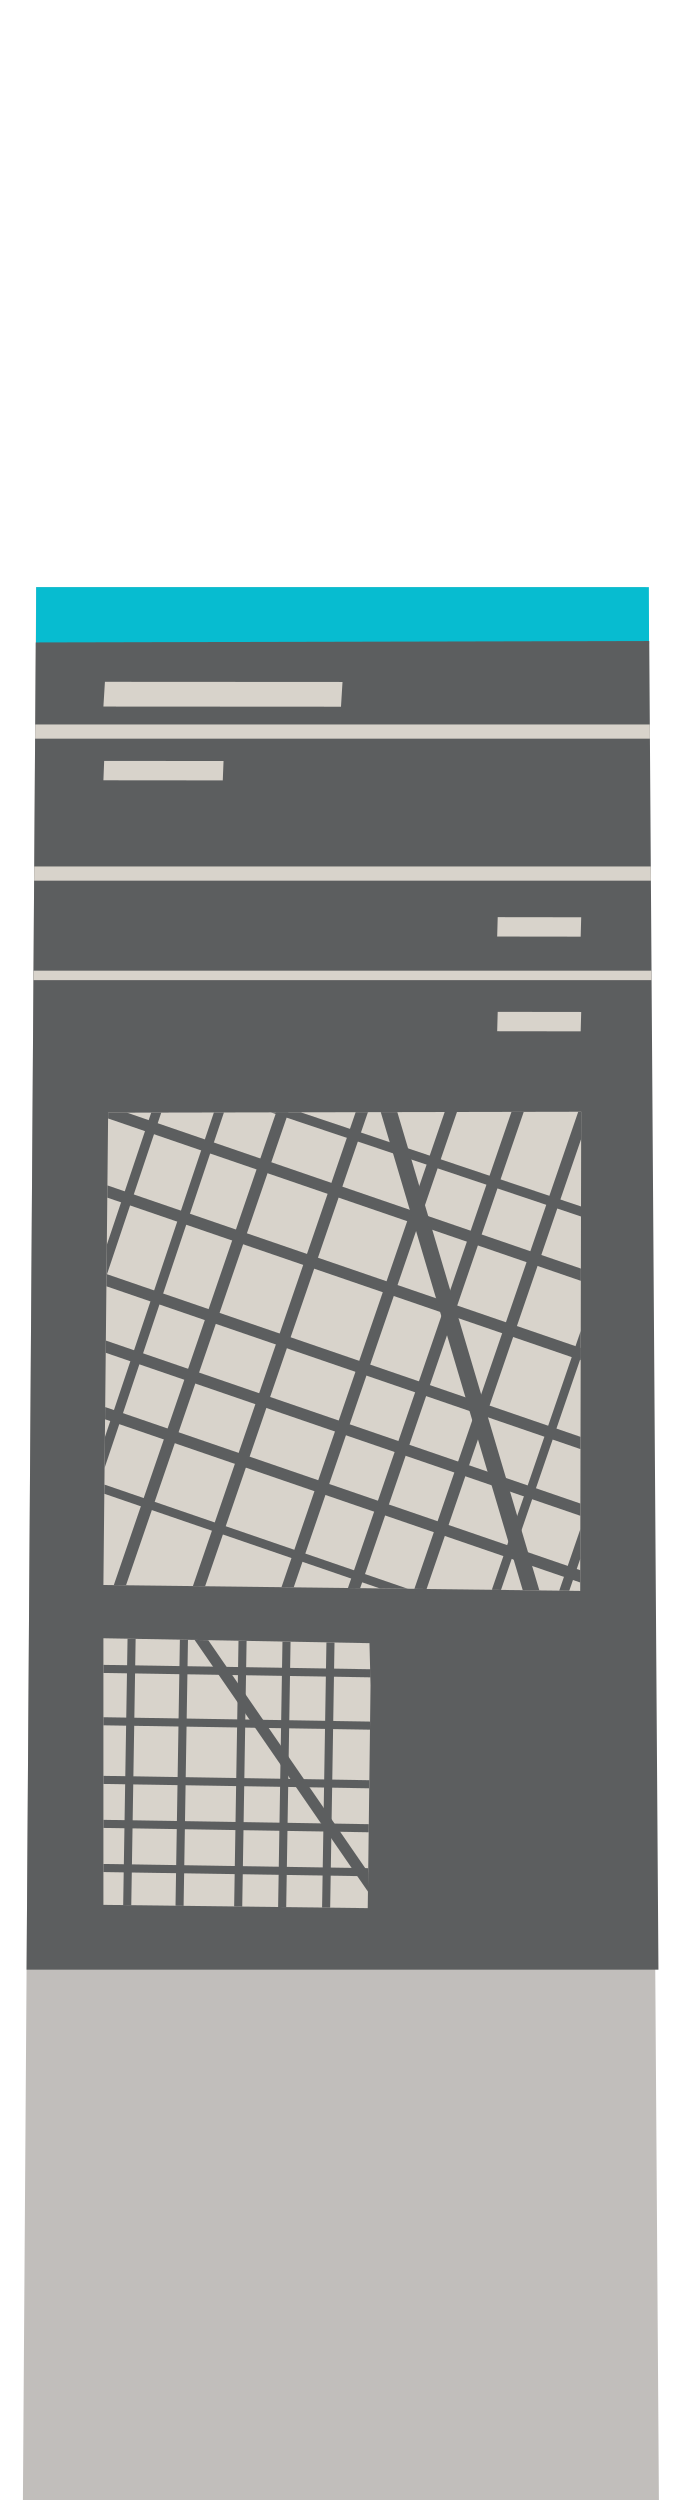
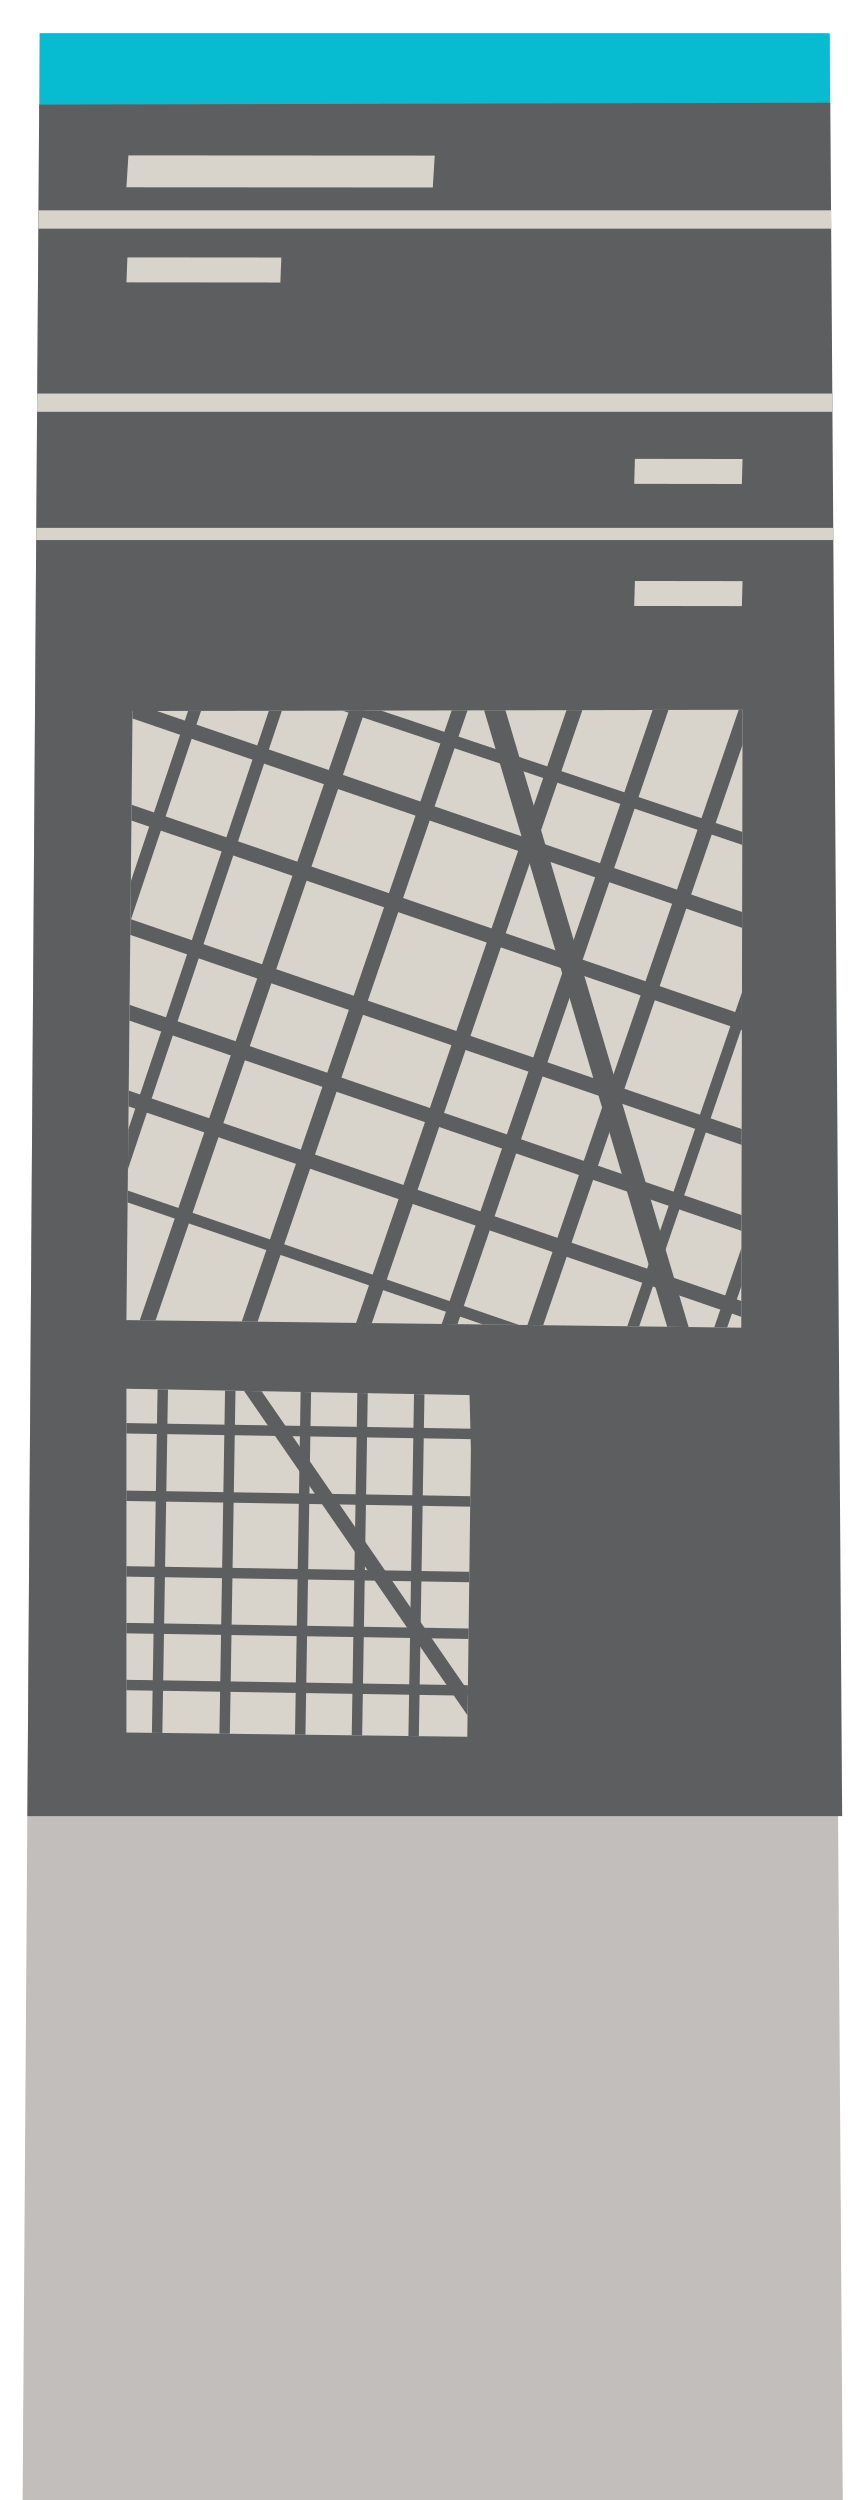
- <svg xmlns="http://www.w3.org/2000/svg" width="72px" height="264px" version="1.1" xml:space="preserve" style="fill-rule:evenodd;clip-rule:evenodd;stroke-linejoin:round;stroke-miterlimit:1.414;">
-   <g>
-     <g id="nyc-wayfinding-pylon-medium" transform="matrix(0.5,0,0,0.5,0,24)">
-       <g id="pylon">
-         <g transform="matrix(1,0,0,1,-31.1616,0)">
-           <path d="M38.798,76l-2.798,404l134.323,0l-2.784,-404l-128.741,0Z" style="fill:#c1bebb;fill-rule:nonzero;" />
-         </g>
-         <g transform="matrix(1,0,0,1,-31.1616,0)">
-           <path d="M38.798,76l-0.042,12.435l129.488,-0.435l-0.042,-12l-129.404,0Z" style="fill:#07bcd0;fill-rule:nonzero;" />
-         </g>
-         <g transform="matrix(1,0,0,1,-31.1616,0)">
-           <path d="M38.717,87.684l-1.941,280.316l133.448,0l-1.943,-280.623l-129.564,0.307Z" style="fill:#5c5e5f;fill-rule:nonzero;" />
-         </g>
-         <g transform="matrix(1,0,0,1,-31.1616,0)">
-           <path d="M38.237,157l-0.014,2l130.554,0l-0.014,-2l-130.526,0Z" style="fill:#d8d3cb;fill-rule:nonzero;" />
-         </g>
-         <g transform="matrix(1,0,0,1,-31.1616,0)">
-           <path d="M38.597,105l-0.021,3.001l129.847,0l-0.02,-3.001l-129.806,0Z" style="fill:#d8d3cb;fill-rule:nonzero;" />
-         </g>
-         <g transform="matrix(1,0,0,1,-31.1616,0)">
-           <path d="M38.389,135l-0.021,3l130.263,0l-0.021,-3l-130.221,0Z" style="fill:#d8d3cb;fill-rule:nonzero;" />
-         </g>
-         <g transform="matrix(1,0,0,1,-31.1616,0)">
-           <path d="M153.799,149.821l-17.635,-0.025l0.114,-4.093l17.634,0.025l-0.113,4.093Z" style="fill:#d8d3cb;fill-rule:nonzero;" />
-         </g>
-         <g transform="matrix(1,0,0,1,-31.1616,0)">
-           <path d="M153.799,169.821l-17.635,-0.025l0.114,-4.093l17.634,0.025l-0.113,4.093Z" style="fill:#d8d3cb;fill-rule:nonzero;" />
-         </g>
-         <g transform="matrix(1,0,0,1,-31.1616,0)">
-           <path d="M103.178,101.257l-50.178,-0.032l0.323,-5.225l50.177,0.032l-0.322,5.225Z" style="fill:#d8d3cb;fill-rule:nonzero;" />
-         </g>
-         <g transform="matrix(1,0,0,1,-31.1616,0)">
-           <path d="M78.211,116.821l-25.211,-0.025l0.162,-4.093l25.211,0.025l-0.162,4.093Z" style="fill:#d8d3cb;fill-rule:nonzero;" />
+ <svg xmlns="http://www.w3.org/2000/svg" width="100%" height="100%" viewBox="0 0 90 260" version="1.1" xml:space="preserve" style="fill-rule:evenodd;clip-rule:evenodd;stroke-linejoin:round;stroke-miterlimit:2;">
+   <g id="nyc-wayfinding-pylon-medium" transform="matrix(0.635,0,0,0.635,-0.72,-44.8)">
+     <g id="pylon">
+       <g transform="matrix(1,0,0,1,-31.1616,0)">
+         <path d="M38.798,76L36,480L170.323,480L167.539,76L38.798,76Z" style="fill:rgb(193,190,187);fill-rule:nonzero;" />
+       </g>
+       <g transform="matrix(1,0,0,1,-31.1616,0)">
+         <path d="M38.798,76L38.756,88.435L168.244,88L168.202,76L38.798,76Z" style="fill:rgb(7,188,208);fill-rule:nonzero;" />
+       </g>
+       <g transform="matrix(1,0,0,1,-31.1616,0)">
+         <path d="M38.717,87.684L36.776,368L170.224,368L168.281,87.377L38.717,87.684Z" style="fill:rgb(92,94,95);fill-rule:nonzero;" />
+       </g>
+       <g transform="matrix(1,0,0,1,-31.1616,0)">
+         <path d="M38.237,157L38.223,159L168.777,159L168.763,157L38.237,157Z" style="fill:rgb(216,211,203);fill-rule:nonzero;" />
+       </g>
+       <g transform="matrix(1,0,0,1,-31.1616,0)">
+         <path d="M38.597,105L38.576,108.001L168.423,108.001L168.403,105L38.597,105Z" style="fill:rgb(216,211,203);fill-rule:nonzero;" />
+       </g>
+       <g transform="matrix(1,0,0,1,-31.1616,0)">
+         <path d="M38.39,135L38.369,138L168.631,138L168.611,135L38.39,135Z" style="fill:rgb(216,211,203);fill-rule:nonzero;" />
+       </g>
+       <g transform="matrix(1,0,0,1,-31.1616,0)">
+         <path d="M153.799,149.821L136.164,149.796L136.278,145.703L153.912,145.728L153.799,149.821Z" style="fill:rgb(216,211,203);fill-rule:nonzero;" />
+       </g>
+       <g transform="matrix(1,0,0,1,-31.1616,0)">
+         <path d="M153.799,169.821L136.164,169.796L136.278,165.703L153.912,165.728L153.799,169.821Z" style="fill:rgb(216,211,203);fill-rule:nonzero;" />
+       </g>
+       <g transform="matrix(1,0,0,1,-31.1616,0)">
+         <path d="M103.178,101.257L53,101.225L53.323,96L103.5,96.032L103.178,101.257Z" style="fill:rgb(216,211,203);fill-rule:nonzero;" />
+       </g>
+       <g transform="matrix(1,0,0,1,-31.1616,0)">
+         <path d="M78.211,116.821L53,116.796L53.162,112.703L78.373,112.728L78.211,116.821Z" style="fill:rgb(216,211,203);fill-rule:nonzero;" />
+       </g>
+     </g>
+     <g id="map">
+       <g transform="matrix(1,0,0,1,-31.1616,0)">
+         <path d="M54,187L53,286.756L153.701,288.001L153.912,186.8L54,187Z" style="fill:rgb(216,211,203);fill-rule:nonzero;" />
+       </g>
+       <g transform="matrix(1,0,0,1,-31.1616,0)">
+         <path d="M54,187L53,286.756L153.701,288L153.912,186.8L54,187Z" style="fill:none;" />
+         <clipPath id="_clip1">
+           <path d="M54,187L53,286.756L153.701,288L153.912,186.8L54,187Z" />
+         </clipPath>
+         <g clip-path="url(#_clip1)">
+           <g transform="matrix(1,0,0,1,31.1616,-48)">
+             <path d="M18.174,321.682L16.265,321.041L47.136,229.107L49.045,229.748C38.754,260.393 28.464,291.037 18.174,321.682Z" style="fill:rgb(92,94,95);fill-rule:nonzero;" />
+           </g>
+           <g transform="matrix(1,0,0,1,31.1616,-48)">
+             <path d="M18.173,282.293L16.265,281.652L37.74,217.699L39.648,218.34C32.49,239.658 25.331,260.975 18.173,282.293Z" style="fill:rgb(92,94,95);fill-rule:nonzero;" />
+           </g>
+           <g transform="matrix(1,0,0,1,31.1616,-48)">
+             <path d="M24.643,340.55L22.324,339.753L60.352,229.029L62.671,229.826C49.995,266.734 37.319,303.642 24.643,340.55Z" style="fill:rgb(92,94,95);fill-rule:nonzero;" />
+           </g>
+           <g transform="matrix(1,0,0,1,31.1616,-48)">
+             <path d="M41.419,340.55L39.1,339.753L77.129,229.029L79.448,229.826C66.772,266.734 54.095,303.642 41.419,340.55Z" style="fill:rgb(92,94,95);fill-rule:nonzero;" />
+           </g>
+           <g transform="matrix(1,0,0,1,31.1616,-48)">
+             <path d="M60.21,340.55L57.891,339.753L95.919,229.029L98.238,229.826C85.562,266.734 72.886,303.642 60.21,340.55Z" style="fill:rgb(92,94,95);fill-rule:nonzero;" />
+           </g>
+           <g transform="matrix(1,0,0,1,31.1616,-48)">
+             <path d="M74.303,340.55L71.984,339.753L110.012,229.029L112.331,229.826C99.655,266.734 86.979,303.642 74.303,340.55Z" style="fill:rgb(92,94,95);fill-rule:nonzero;" />
+           </g>
+           <g transform="matrix(1,0,0,1,31.1616,-48)">
+             <path d="M88.396,340.55L86.077,339.753L124.105,229.029L126.424,229.826C113.748,266.734 101.072,303.642 88.396,340.55Z" style="fill:rgb(92,94,95);fill-rule:nonzero;" />
+           </g>
+           <g transform="matrix(1,0,0,1,31.1616,-48)">
+             <path d="M104.215,340.451L102.47,339.852L131.079,256.552L132.824,257.151C123.288,284.918 113.752,312.685 104.215,340.451Z" style="fill:rgb(92,94,95);fill-rule:nonzero;" />
+           </g>
+           <g transform="matrix(1,0,0,1,31.1616,-48)">
+             <path d="M116.374,347.19L114.47,346.536L129.277,303.422L131.181,304.076C126.245,318.447 121.31,332.819 116.374,347.19Z" style="fill:rgb(92,94,95);fill-rule:nonzero;" />
+           </g>
+           <g transform="matrix(1,0,0,1,31.1616,-48)">
+             <path d="M129.627,259.248L37.693,228.378L38.334,226.469L130.268,257.339C130.055,257.975 129.841,258.612 129.627,259.248Z" style="fill:rgb(92,94,95);fill-rule:nonzero;" />
+           </g>
+           <g transform="matrix(1,0,0,1,31.1616,-48)">
+             <path d="M129.55,272.874L18.825,234.846L19.621,232.527L130.346,270.555C130.081,271.328 129.815,272.101 129.55,272.874Z" style="fill:rgb(92,94,95);fill-rule:nonzero;" />
+           </g>
+           <g transform="matrix(1,0,0,1,31.1616,-48)">
+             <path d="M129.55,289.652L18.825,251.623L19.621,249.304L130.346,287.333C130.081,288.106 129.815,288.879 129.55,289.652Z" style="fill:rgb(92,94,95);fill-rule:nonzero;" />
+           </g>
+           <g transform="matrix(1,0,0,1,31.1616,-48)">
+             <path d="M129.55,308.442L18.825,270.413L19.621,268.094L130.346,306.123C130.081,306.896 129.815,307.669 129.55,308.442Z" style="fill:rgb(92,94,95);fill-rule:nonzero;" />
+           </g>
+           <g transform="matrix(1,0,0,1,31.1616,-48)">
+             <path d="M129.55,322.535L18.825,284.506L19.621,282.187L130.346,320.216C130.081,320.989 129.815,321.762 129.55,322.535Z" style="fill:rgb(92,94,95);fill-rule:nonzero;" />
+           </g>
+           <g transform="matrix(1,0,0,1,31.1616,-48)">
+             <path d="M129.55,336.628L18.825,298.599L19.621,296.28L130.346,334.309C130.081,335.082 129.815,335.855 129.55,336.628Z" style="fill:rgb(92,94,95);fill-rule:nonzero;" />
+           </g>
+           <g transform="matrix(1,0,0,1,31.1616,-48)">
+             <path d="M102.223,343.028L18.923,314.418L19.523,312.673L102.823,341.283C102.623,341.865 102.423,342.447 102.223,343.028Z" style="fill:rgb(92,94,95);fill-rule:nonzero;" />
+           </g>
+           <g transform="matrix(1,0,0,1,31.1616,-48)">
+             <path d="M113.814,347.34L76.68,222.298L79.896,221.343L117.03,346.385C115.958,346.704 114.886,347.022 113.814,347.34Z" style="fill:rgb(92,94,95);fill-rule:nonzero;" />
+           </g>
        </g>
      </g>
-       <g id="map">
-         <g transform="matrix(1,0,0,1,-31.1616,0)">
-           <path d="M54,187l-1,99.756l100.701,1.245l0.211,-101.201l-99.912,0.2Z" style="fill:#d8d3cb;fill-rule:nonzero;" />
-         </g>
-         <g transform="matrix(1,0,0,1,-31.1616,0)">
-           <clipPath id="tag1">
-             <path d="M54,187l-1,99.756l100.701,1.244l0.211,-101.2l-99.912,0.2Z" />
-           </clipPath>
-           <g clip-path="url(#tag1)">
-             <g transform="matrix(1,0,0,1,31.1616,-48)">
-               <path d="M18.174,321.682l-1.908,-0.641l30.871,-91.934l1.908,0.641c-10.29,30.645 -20.581,61.289 -30.871,91.934Z" style="fill:#5c5e5f;fill-rule:nonzero;" />
-             </g>
-             <g transform="matrix(1,0,0,1,31.1616,-48)">
-               <path d="M18.173,282.293l-1.908,-0.641l21.475,-63.953l1.908,0.641c-7.158,21.318 -14.317,42.635 -21.475,63.953Z" style="fill:#5c5e5f;fill-rule:nonzero;" />
-             </g>
-             <g transform="matrix(1,0,0,1,31.1616,-48)">
-               <path d="M24.643,340.55l-2.319,-0.796l38.028,-110.724l2.319,0.796c-12.676,36.908 -25.352,73.816 -38.028,110.724Z" style="fill:#5c5e5f;fill-rule:nonzero;" />
-             </g>
-             <g transform="matrix(1,0,0,1,31.1616,-48)">
-               <path d="M41.419,340.55l-2.319,-0.796l38.029,-110.724l2.319,0.796c-12.676,36.908 -25.353,73.816 -38.029,110.724Z" style="fill:#5c5e5f;fill-rule:nonzero;" />
-             </g>
-             <g transform="matrix(1,0,0,1,31.1616,-48)">
-               <path d="M60.21,340.55l-2.319,-0.796l38.028,-110.724l2.319,0.796c-12.676,36.908 -25.352,73.816 -38.028,110.724Z" style="fill:#5c5e5f;fill-rule:nonzero;" />
-             </g>
-             <g transform="matrix(1,0,0,1,31.1616,-48)">
-               <path d="M74.303,340.55l-2.319,-0.796l38.028,-110.724l2.319,0.796c-12.676,36.908 -25.352,73.816 -38.028,110.724Z" style="fill:#5c5e5f;fill-rule:nonzero;" />
-             </g>
-             <g transform="matrix(1,0,0,1,31.1616,-48)">
-               <path d="M88.396,340.55l-2.319,-0.796l38.028,-110.724l2.319,0.796c-12.676,36.908 -25.352,73.816 -38.028,110.724Z" style="fill:#5c5e5f;fill-rule:nonzero;" />
-             </g>
-             <g transform="matrix(1,0,0,1,31.1616,-48)">
-               <path d="M104.215,340.451l-1.745,-0.599l28.609,-83.3l1.745,0.599c-9.536,27.767 -19.073,55.533 -28.609,83.3Z" style="fill:#5c5e5f;fill-rule:nonzero;" />
-             </g>
-             <g transform="matrix(1,0,0,1,31.1616,-48)">
-               <path d="M116.374,347.19l-1.904,-0.654l14.807,-43.114l1.904,0.654c-4.936,14.371 -9.871,28.743 -14.807,43.114Z" style="fill:#5c5e5f;fill-rule:nonzero;" />
-             </g>
-             <g transform="matrix(1,0,0,1,31.1616,-48)">
-               <path d="M129.627,259.248l-91.934,-30.87l0.641,-1.908l91.934,30.87c-0.214,0.636 -0.427,1.272 -0.641,1.908Z" style="fill:#5c5e5f;fill-rule:nonzero;" />
-             </g>
-             <g transform="matrix(1,0,0,1,31.1616,-48)">
-               <path d="M129.55,272.874l-110.725,-38.028l0.796,-2.319l110.725,38.028c-0.265,0.773 -0.531,1.546 -0.796,2.319Z" style="fill:#5c5e5f;fill-rule:nonzero;" />
-             </g>
-             <g transform="matrix(1,0,0,1,31.1616,-48)">
-               <path d="M129.55,289.652l-110.725,-38.029l0.796,-2.319l110.725,38.029c-0.265,0.773 -0.531,1.546 -0.796,2.319Z" style="fill:#5c5e5f;fill-rule:nonzero;" />
-             </g>
-             <g transform="matrix(1,0,0,1,31.1616,-48)">
-               <path d="M129.55,308.442l-110.725,-38.029l0.796,-2.319l110.725,38.029c-0.265,0.773 -0.531,1.546 -0.796,2.319Z" style="fill:#5c5e5f;fill-rule:nonzero;" />
-             </g>
-             <g transform="matrix(1,0,0,1,31.1616,-48)">
-               <path d="M129.55,322.535l-110.725,-38.029l0.796,-2.319l110.725,38.029c-0.265,0.773 -0.531,1.546 -0.796,2.319Z" style="fill:#5c5e5f;fill-rule:nonzero;" />
-             </g>
-             <g transform="matrix(1,0,0,1,31.1616,-48)">
-               <path d="M129.55,336.628l-110.725,-38.029l0.796,-2.319l110.725,38.029c-0.265,0.773 -0.531,1.546 -0.796,2.319Z" style="fill:#5c5e5f;fill-rule:nonzero;" />
-             </g>
-             <g transform="matrix(1,0,0,1,31.1616,-48)">
-               <path d="M102.223,343.028l-83.3,-28.61l0.599,-1.745l83.3,28.61c-0.2,0.582 -0.4,1.163 -0.599,1.745Z" style="fill:#5c5e5f;fill-rule:nonzero;" />
-             </g>
-             <g transform="matrix(1,0,0,1,31.1616,-48)">
-               <path d="M113.814,347.34l-37.134,-125.042l3.216,-0.955l37.134,125.042c-1.072,0.318 -2.144,0.637 -3.216,0.955Z" style="fill:#5c5e5f;fill-rule:nonzero;" />
-             </g>
+       <g transform="matrix(1,0,0,1,-31.1616,0)">
+         <path d="M53,354.305L108.827,355L109.418,307.944L109.196,299.037L53,298L53,354.305Z" style="fill:rgb(216,211,203);fill-rule:nonzero;" />
+       </g>
+       <g transform="matrix(1,0,0,1,-31.1616,0)">
+         <path d="M53,354.305L108.827,355L109.53,299.043L53,298L53,354.305Z" style="fill:none;" />
+         <clipPath id="_clip2">
+           <path d="M53,354.305L108.827,355L109.53,299.043L53,298L53,354.305Z" />
+         </clipPath>
+         <g clip-path="url(#_clip2)">
+           <g transform="matrix(1,0,0,1,31.1616,-48)">
+             <path d="M27.405,421.769L25.696,421.741L27.034,340.181L28.743,340.209C28.297,367.396 27.851,394.583 27.405,421.769Z" style="fill:rgb(92,94,95);fill-rule:nonzero;" />
          </g>
-         </g>
-         <g transform="matrix(1,0,0,1,-31.1616,0)">
-           <path d="M53,354.305l55.827,0.695l0.591,-47.056l-0.222,-8.907l-56.196,-1.037l0,56.305Z" style="fill:#d8d3cb;fill-rule:nonzero;" />
-         </g>
-         <g transform="matrix(1,0,0,1,-31.1616,0)">
-           <clipPath id="tag2">
-             <path d="M53,354.305l55.827,0.695l0.703,-55.957l-56.53,-1.043l0,56.305Z" />
-           </clipPath>
-           <g clip-path="url(#tag2)">
-             <g transform="matrix(1,0,0,1,31.1616,-48)">
-               <path d="M27.405,421.769l-1.709,-0.028l1.338,-81.56l1.709,0.028c-0.446,27.187 -0.892,54.373 -1.338,81.56Z" style="fill:#5c5e5f;fill-rule:nonzero;" />
-             </g>
-             <g transform="matrix(1,0,0,1,31.1616,-48)">
-               <path d="M38.521,418.153l-1.709,-0.028l1.339,-81.56l1.709,0.028c-0.446,27.187 -0.893,54.373 -1.339,81.56Z" style="fill:#5c5e5f;fill-rule:nonzero;" />
-             </g>
-             <g transform="matrix(1,0,0,1,31.1616,-48)">
-               <path d="M50.972,414.104l-1.709,-0.028l1.338,-81.56l1.709,0.028c-0.446,27.187 -0.892,54.373 -1.338,81.56Z" style="fill:#5c5e5f;fill-rule:nonzero;" />
-             </g>
-             <g transform="matrix(1,0,0,1,31.1616,-48)">
-               <path d="M60.311,411.067l-1.709,-0.028l1.336,-81.56l1.709,0.028c-0.445,27.187 -0.891,54.373 -1.336,81.56Z" style="fill:#5c5e5f;fill-rule:nonzero;" />
-             </g>
-             <g transform="matrix(1,0,0,1,31.1616,-48)">
-               <path d="M69.648,408.03l-1.709,-0.028l1.336,-81.56l1.709,0.028c-0.445,27.187 -0.891,54.373 -1.336,81.56Z" style="fill:#5c5e5f;fill-rule:nonzero;" />
-             </g>
-             <g transform="matrix(1,0,0,1,31.1616,-48)">
-               <path d="M82.332,354.321l-81.561,-1.336l0.028,-1.709l81.561,1.336c-0.009,0.57 -0.019,1.139 -0.028,1.709Z" style="fill:#5c5e5f;fill-rule:nonzero;" />
-             </g>
-             <g transform="matrix(1,0,0,1,31.1616,-48)">
-               <path d="M85.947,365.437l-81.561,-1.336l0.028,-1.709l81.561,1.336c-0.009,0.57 -0.019,1.139 -0.028,1.709Z" style="fill:#5c5e5f;fill-rule:nonzero;" />
-             </g>
-             <g transform="matrix(1,0,0,1,31.1616,-48)">
-               <path d="M89.997,377.888l-81.562,-1.337l0.028,-1.709l81.562,1.337c-0.009,0.57 -0.019,1.139 -0.028,1.709Z" style="fill:#5c5e5f;fill-rule:nonzero;" />
-             </g>
-             <g transform="matrix(1,0,0,1,31.1616,-48)">
-               <path d="M93.032,387.225l-81.559,-1.335l0.028,-1.709l81.559,1.335c-0.009,0.57 -0.019,1.139 -0.028,1.709Z" style="fill:#5c5e5f;fill-rule:nonzero;" />
-             </g>
-             <g transform="matrix(1,0,0,1,31.1616,-48)">
-               <path d="M96.071,396.563l-83.778,-1.337l0.027,-1.709l83.778,1.337c-0.009,0.57 -0.018,1.139 -0.027,1.709Z" style="fill:#5c5e5f;fill-rule:nonzero;" />
-             </g>
-             <g transform="matrix(1,0,0,1,31.1616,-48)">
-               <path d="M81.402,404.869l-51.549,-74.85l1.926,-1.326l51.549,74.85c-0.642,0.442 -1.284,0.884 -1.926,1.326Z" style="fill:#5c5e5f;fill-rule:nonzero;" />
-             </g>
+           <g transform="matrix(1,0,0,1,31.1616,-48)">
+             <path d="M38.521,418.153L36.812,418.125L38.151,336.565L39.86,336.593C39.413,363.78 38.967,390.966 38.521,418.153Z" style="fill:rgb(92,94,95);fill-rule:nonzero;" />
+           </g>
+           <g transform="matrix(1,0,0,1,31.1616,-48)">
+             <path d="M50.972,414.104L49.263,414.076L50.601,332.516L52.31,332.544C51.864,359.731 51.418,386.918 50.972,414.104Z" style="fill:rgb(92,94,95);fill-rule:nonzero;" />
+           </g>
+           <g transform="matrix(1,0,0,1,31.1616,-48)">
+             <path d="M60.311,411.067L58.602,411.039L59.938,329.479L61.647,329.507C61.202,356.694 60.756,383.881 60.311,411.067Z" style="fill:rgb(92,94,95);fill-rule:nonzero;" />
+           </g>
+           <g transform="matrix(1,0,0,1,31.1616,-48)">
+             <path d="M69.648,408.03L67.939,408.002L69.275,326.442L70.984,326.47C70.538,353.657 70.093,380.844 69.648,408.03Z" style="fill:rgb(92,94,95);fill-rule:nonzero;" />
+           </g>
+           <g transform="matrix(1,0,0,1,31.1616,-48)">
+             <path d="M82.332,354.321L0.771,352.985L0.799,351.276L82.36,352.612C82.351,353.181 82.342,353.751 82.332,354.321Z" style="fill:rgb(92,94,95);fill-rule:nonzero;" />
+           </g>
+           <g transform="matrix(1,0,0,1,31.1616,-48)">
+             <path d="M85.947,365.437L4.386,364.101L4.414,362.392L85.975,363.728C85.966,364.298 85.957,364.867 85.947,365.437Z" style="fill:rgb(92,94,95);fill-rule:nonzero;" />
+           </g>
+           <g transform="matrix(1,0,0,1,31.1616,-48)">
+             <path d="M89.997,377.888L8.435,376.551L8.463,374.842L90.025,376.179C90.016,376.749 90.007,377.318 89.997,377.888Z" style="fill:rgb(92,94,95);fill-rule:nonzero;" />
+           </g>
+           <g transform="matrix(1,0,0,1,31.1616,-48)">
+             <path d="M93.032,387.225L11.473,385.89L11.501,384.181L93.06,385.516C93.051,386.086 93.042,386.655 93.032,387.225Z" style="fill:rgb(92,94,95);fill-rule:nonzero;" />
+           </g>
+           <g transform="matrix(1,0,0,1,31.1616,-48)">
+             <path d="M96.071,396.563L12.293,395.226L12.32,393.518L96.098,394.855C96.089,395.424 96.08,395.994 96.071,396.563Z" style="fill:rgb(92,94,95);fill-rule:nonzero;" />
+           </g>
+           <g transform="matrix(1,0,0,1,31.1616,-48)">
+             <path d="M81.402,404.869L29.853,330.019L31.779,328.693L83.328,403.543C82.686,403.985 82.044,404.427 81.402,404.869Z" style="fill:rgb(92,94,95);fill-rule:nonzero;" />
          </g>
        </g>
      </g>
    </g>
  </g>
</svg>
